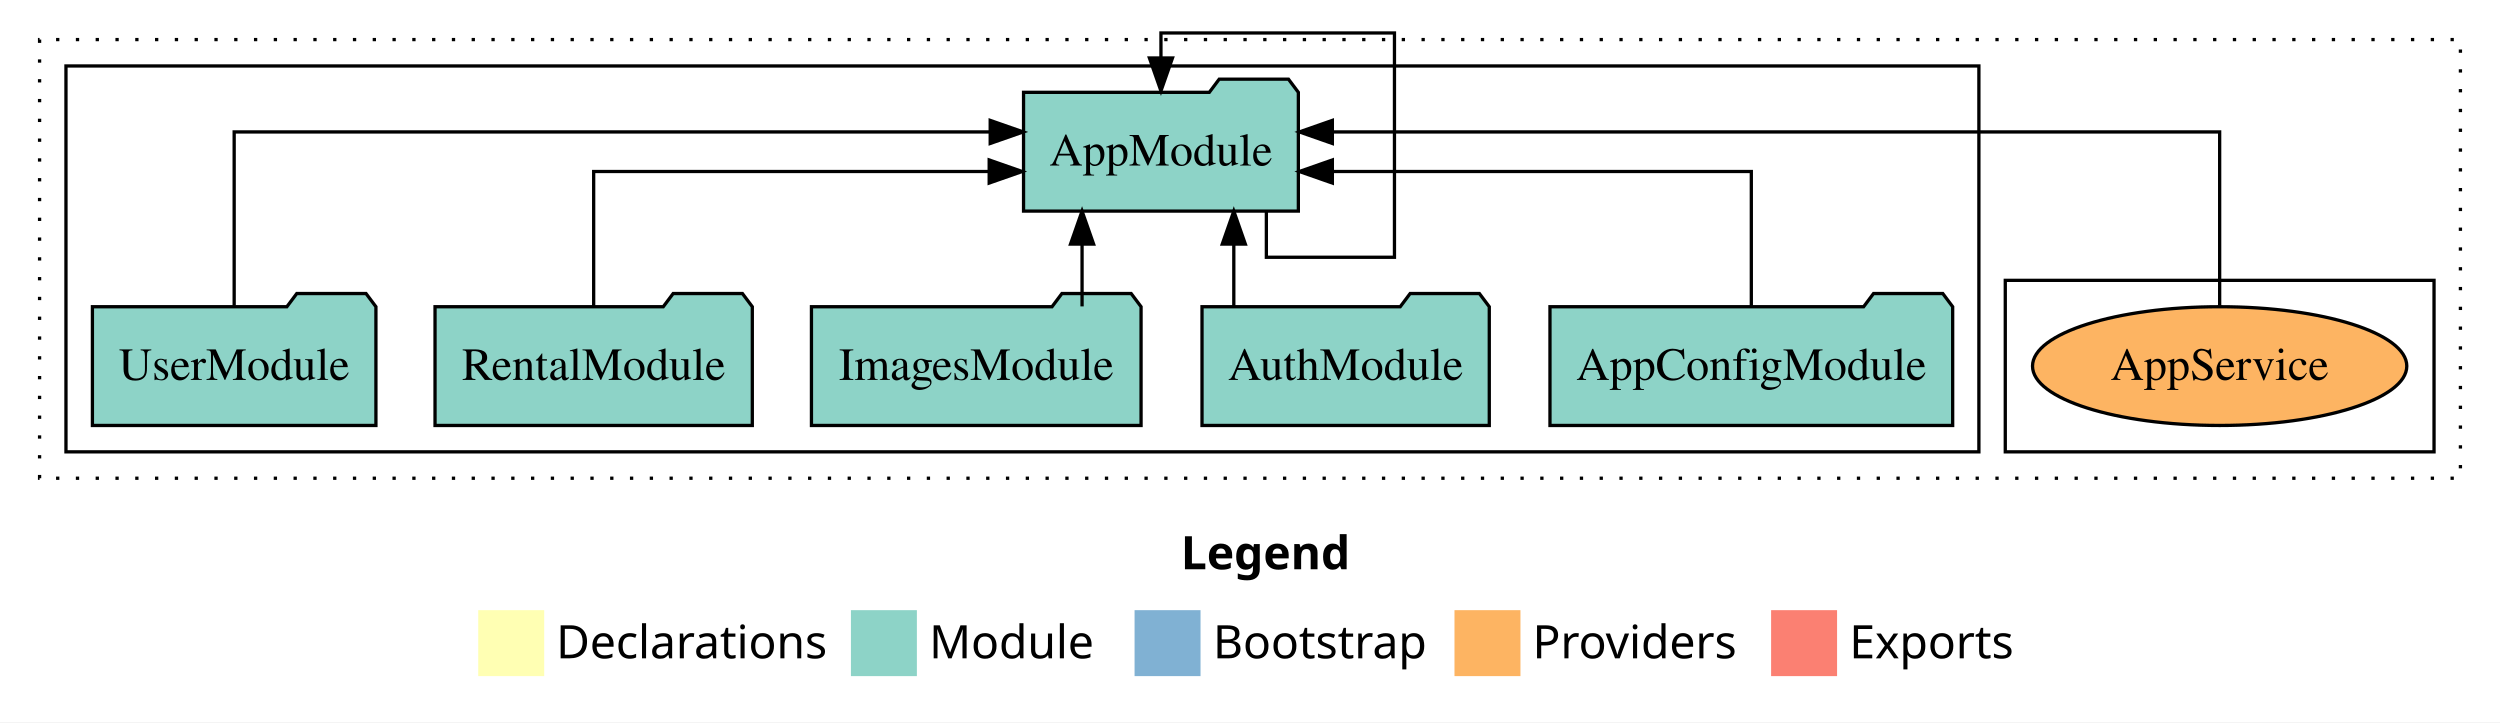
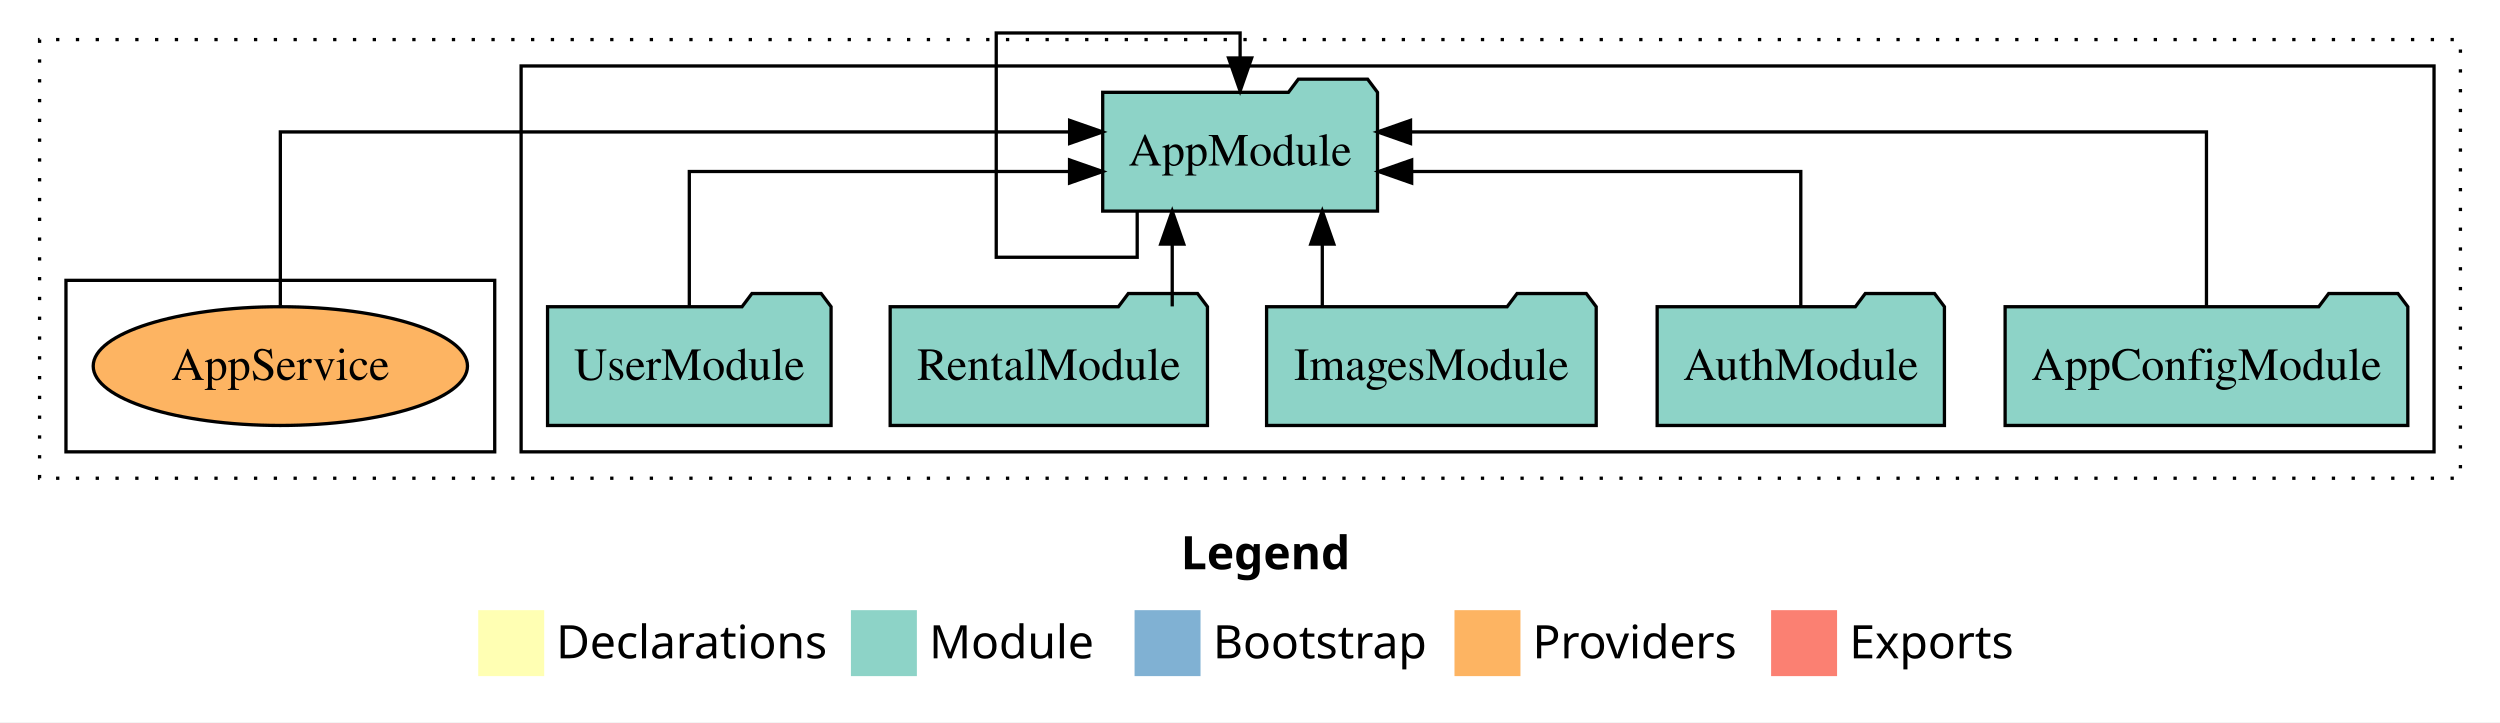
<svg xmlns="http://www.w3.org/2000/svg" width="758pt" height="219pt" viewBox="0.00 0.00 758.00 219.00">
  <g id="graph0" class="graph" transform="scale(1 1) rotate(0) translate(4 215)">
    <polygon fill="white" stroke="transparent" points="-4,4 -4,-215 754,-215 754,4 -4,4" />
    <text text-anchor="start" x="354.01" y="-42.4" font-family="sans-serif" font-weight="bold" font-size="14.00">Legend</text>
    <polygon fill="#ffffb3" stroke="transparent" points="141,-10 141,-30 161,-30 161,-10 141,-10" />
    <text text-anchor="start" x="164.63" y="-15.4" font-family="sans-serif" font-size="14.00">  Declarations</text>
    <polygon fill="#8dd3c7" stroke="transparent" points="254,-10 254,-30 274,-30 274,-10 254,-10" />
    <text text-anchor="start" x="277.73" y="-15.4" font-family="sans-serif" font-size="14.00">  Module</text>
    <polygon fill="#80b1d3" stroke="transparent" points="340,-10 340,-30 360,-30 360,-10 340,-10" />
    <text text-anchor="start" x="363.78" y="-15.4" font-family="sans-serif" font-size="14.00">  Bootstrap</text>
    <polygon fill="#fdb462" stroke="transparent" points="437,-10 437,-30 457,-30 457,-10 437,-10" />
    <text text-anchor="start" x="460.67" y="-15.4" font-family="sans-serif" font-size="14.00">  Providers</text>
    <polygon fill="#fb8072" stroke="transparent" points="533,-10 533,-30 553,-30 553,-10 533,-10" />
    <text text-anchor="start" x="556.73" y="-15.4" font-family="sans-serif" font-size="14.00">  Exports</text>
    <g id="clust1" class="cluster">
      <polygon fill="none" stroke="black" stroke-dasharray="1,5" points="8,-70 8,-203 742,-203 742,-70 8,-70" />
    </g>
+     <g id="clust3" class="cluster">
+       <polygon fill="none" stroke="black" points="154,-78 154,-195 734,-195 734,-78 154,-78" />
+     </g>
    <g id="clust6" class="cluster">
-       <polygon fill="none" stroke="black" points="604,-78 604,-130 734,-130 734,-78 604,-78" />
-     </g>
-     <g id="clust3" class="cluster">
-       <polygon fill="none" stroke="black" points="16,-78 16,-195 596,-195 596,-78 16,-78" />
+       <polygon fill="none" stroke="black" points="16,-78 16,-130 146,-130 146,-78 16,-78" />
    </g>
    <g id="node1" class="node">
-       <polygon fill="#8dd3c7" stroke="black" points="588.05,-122 585.05,-126 564.05,-126 561.05,-122 465.95,-122 465.95,-86 588.05,-86 588.05,-122" />
-       <text text-anchor="middle" x="527" y="-99.8" font-family="Times,serif" font-size="14.00">AppConfigModule</text>
+       <polygon fill="#8dd3c7" stroke="black" points="726.05,-122 723.05,-126 702.05,-126 699.05,-122 603.95,-122 603.95,-86 726.05,-86 726.05,-122" />
+       <text text-anchor="middle" x="665" y="-99.8" font-family="Times,serif" font-size="14.00">AppConfigModule</text>
    </g>
    <g id="node2" class="node">
-       <polygon fill="#8dd3c7" stroke="black" points="389.66,-187 386.66,-191 365.66,-191 362.66,-187 306.34,-187 306.34,-151 389.66,-151 389.66,-187" />
-       <text text-anchor="middle" x="348" y="-164.8" font-family="Times,serif" font-size="14.00">AppModule</text>
+       <polygon fill="#8dd3c7" stroke="black" points="413.66,-187 410.66,-191 389.66,-191 386.66,-187 330.34,-187 330.34,-151 413.66,-151 413.66,-187" />
+       <text text-anchor="middle" x="372" y="-164.8" font-family="Times,serif" font-size="14.00">AppModule</text>
    </g>
    <g id="edge1" class="edge">
-       <path fill="none" stroke="black" d="M527,-122.02C527,-139.37 527,-163 527,-163 527,-163 399.97,-163 399.97,-163" />
-       <polygon fill="black" stroke="black" points="399.97,-159.5 389.97,-163 399.97,-166.5 399.97,-159.5" />
+       <path fill="none" stroke="black" d="M665,-122.28C665,-143.32 665,-175 665,-175 665,-175 423.67,-175 423.67,-175" />
+       <polygon fill="black" stroke="black" points="423.67,-171.5 413.67,-175 423.67,-178.5 423.67,-171.5" />
    </g>
    <g id="edge2" class="edge">
-       <path fill="none" stroke="black" d="M379.96,-150.76C379.96,-143.57 379.96,-137 379.96,-137 379.96,-137 418.8,-137 418.8,-137 418.8,-137 418.8,-205 418.8,-205 418.8,-205 348,-205 348,-205 348,-205 348,-197.42 348,-197.42" />
-       <polygon fill="black" stroke="black" points="351.5,-197.42 348,-187.42 344.5,-197.42 351.5,-197.42" />
+       <path fill="none" stroke="black" d="M340.8,-150.76C340.8,-143.57 340.8,-137 340.8,-137 340.8,-137 298.06,-137 298.06,-137 298.06,-137 298.06,-205 298.06,-205 298.06,-205 372,-205 372,-205 372,-205 372,-197.42 372,-197.42" />
+       <polygon fill="black" stroke="black" points="375.5,-197.42 372,-187.42 368.5,-197.42 375.5,-197.42" />
    </g>
    <g id="node3" class="node">
-       <polygon fill="#8dd3c7" stroke="black" points="447.55,-122 444.55,-126 423.55,-126 420.55,-122 360.45,-122 360.45,-86 447.55,-86 447.55,-122" />
-       <text text-anchor="middle" x="404" y="-99.8" font-family="Times,serif" font-size="14.00">AuthModule</text>
+       <polygon fill="#8dd3c7" stroke="black" points="585.55,-122 582.55,-126 561.55,-126 558.55,-122 498.45,-122 498.45,-86 585.55,-86 585.55,-122" />
+       <text text-anchor="middle" x="542" y="-99.8" font-family="Times,serif" font-size="14.00">AuthModule</text>
    </g>
    <g id="edge3" class="edge">
-       <path fill="none" stroke="black" d="M370.09,-122.11C370.09,-122.11 370.09,-140.99 370.09,-140.99" />
-       <polygon fill="black" stroke="black" points="366.59,-140.99 370.09,-150.99 373.59,-140.99 366.59,-140.99" />
+       <path fill="none" stroke="black" d="M542,-122.02C542,-139.37 542,-163 542,-163 542,-163 424.02,-163 424.02,-163" />
+       <polygon fill="black" stroke="black" points="424.02,-159.5 414.02,-163 424.02,-166.5 424.02,-159.5" />
    </g>
    <g id="node4" class="node">
-       <polygon fill="#8dd3c7" stroke="black" points="341.97,-122 338.97,-126 317.97,-126 314.97,-122 242.03,-122 242.03,-86 341.97,-86 341.97,-122" />
-       <text text-anchor="middle" x="292" y="-99.8" font-family="Times,serif" font-size="14.00">ImagesModule</text>
+       <polygon fill="#8dd3c7" stroke="black" points="479.97,-122 476.97,-126 455.97,-126 452.97,-122 380.03,-122 380.03,-86 479.97,-86 479.97,-122" />
+       <text text-anchor="middle" x="430" y="-99.8" font-family="Times,serif" font-size="14.00">ImagesModule</text>
    </g>
    <g id="edge4" class="edge">
-       <path fill="none" stroke="black" d="M324.08,-122.11C324.08,-122.11 324.08,-140.99 324.08,-140.99" />
-       <polygon fill="black" stroke="black" points="320.58,-140.99 324.08,-150.99 327.58,-140.99 320.58,-140.99" />
+       <path fill="none" stroke="black" d="M396.92,-122.11C396.92,-122.11 396.92,-140.99 396.92,-140.99" />
+       <polygon fill="black" stroke="black" points="393.42,-140.99 396.92,-150.99 400.42,-140.99 393.42,-140.99" />
    </g>
    <g id="node5" class="node">
-       <polygon fill="#8dd3c7" stroke="black" points="224.1,-122 221.1,-126 200.1,-126 197.1,-122 127.9,-122 127.9,-86 224.1,-86 224.1,-122" />
-       <text text-anchor="middle" x="176" y="-99.8" font-family="Times,serif" font-size="14.00">RentalModule</text>
+       <polygon fill="#8dd3c7" stroke="black" points="362.1,-122 359.1,-126 338.1,-126 335.1,-122 265.9,-122 265.9,-86 362.1,-86 362.1,-122" />
+       <text text-anchor="middle" x="314" y="-99.8" font-family="Times,serif" font-size="14.00">RentalModule</text>
    </g>
    <g id="edge5" class="edge">
-       <path fill="none" stroke="black" d="M176,-122.02C176,-139.37 176,-163 176,-163 176,-163 295.92,-163 295.92,-163" />
-       <polygon fill="black" stroke="black" points="295.92,-166.5 305.92,-163 295.92,-159.5 295.92,-166.5" />
+       <path fill="none" stroke="black" d="M351.42,-122.11C351.42,-122.11 351.42,-140.99 351.42,-140.99" />
+       <polygon fill="black" stroke="black" points="347.92,-140.99 351.42,-150.99 354.92,-140.99 347.92,-140.99" />
    </g>
    <g id="node6" class="node">
-       <polygon fill="#8dd3c7" stroke="black" points="109.98,-122 106.98,-126 85.98,-126 82.98,-122 24.02,-122 24.02,-86 109.98,-86 109.98,-122" />
-       <text text-anchor="middle" x="67" y="-99.8" font-family="Times,serif" font-size="14.00">UserModule</text>
+       <polygon fill="#8dd3c7" stroke="black" points="247.98,-122 244.98,-126 223.98,-126 220.98,-122 162.02,-122 162.02,-86 247.98,-86 247.98,-122" />
+       <text text-anchor="middle" x="205" y="-99.8" font-family="Times,serif" font-size="14.00">UserModule</text>
    </g>
    <g id="edge6" class="edge">
-       <path fill="none" stroke="black" d="M67,-122.28C67,-143.32 67,-175 67,-175 67,-175 296.23,-175 296.23,-175" />
-       <polygon fill="black" stroke="black" points="296.23,-178.5 306.23,-175 296.23,-171.5 296.23,-178.5" />
+       <path fill="none" stroke="black" d="M205,-122.02C205,-139.37 205,-163 205,-163 205,-163 320.29,-163 320.29,-163" />
+       <polygon fill="black" stroke="black" points="320.29,-166.5 330.29,-163 320.29,-159.5 320.29,-166.5" />
    </g>
    <g id="node7" class="node">
-       <ellipse fill="#fdb462" stroke="black" cx="669" cy="-104" rx="56.74" ry="18" />
-       <text text-anchor="middle" x="669" y="-99.8" font-family="Times,serif" font-size="14.00">AppService</text>
+       <ellipse fill="#fdb462" stroke="black" cx="81" cy="-104" rx="56.74" ry="18" />
+       <text text-anchor="middle" x="81" y="-99.8" font-family="Times,serif" font-size="14.00">AppService</text>
    </g>
    <g id="edge7" class="edge">
-       <path fill="none" stroke="black" d="M669,-122.28C669,-143.32 669,-175 669,-175 669,-175 399.97,-175 399.97,-175" />
-       <polygon fill="black" stroke="black" points="399.97,-171.5 389.97,-175 399.97,-178.5 399.97,-171.5" />
+       <path fill="none" stroke="black" d="M81,-122.28C81,-143.32 81,-175 81,-175 81,-175 320.31,-175 320.31,-175" />
+       <polygon fill="black" stroke="black" points="320.31,-178.5 330.31,-175 320.31,-171.5 320.31,-178.5" />
    </g>
  </g>
</svg>
